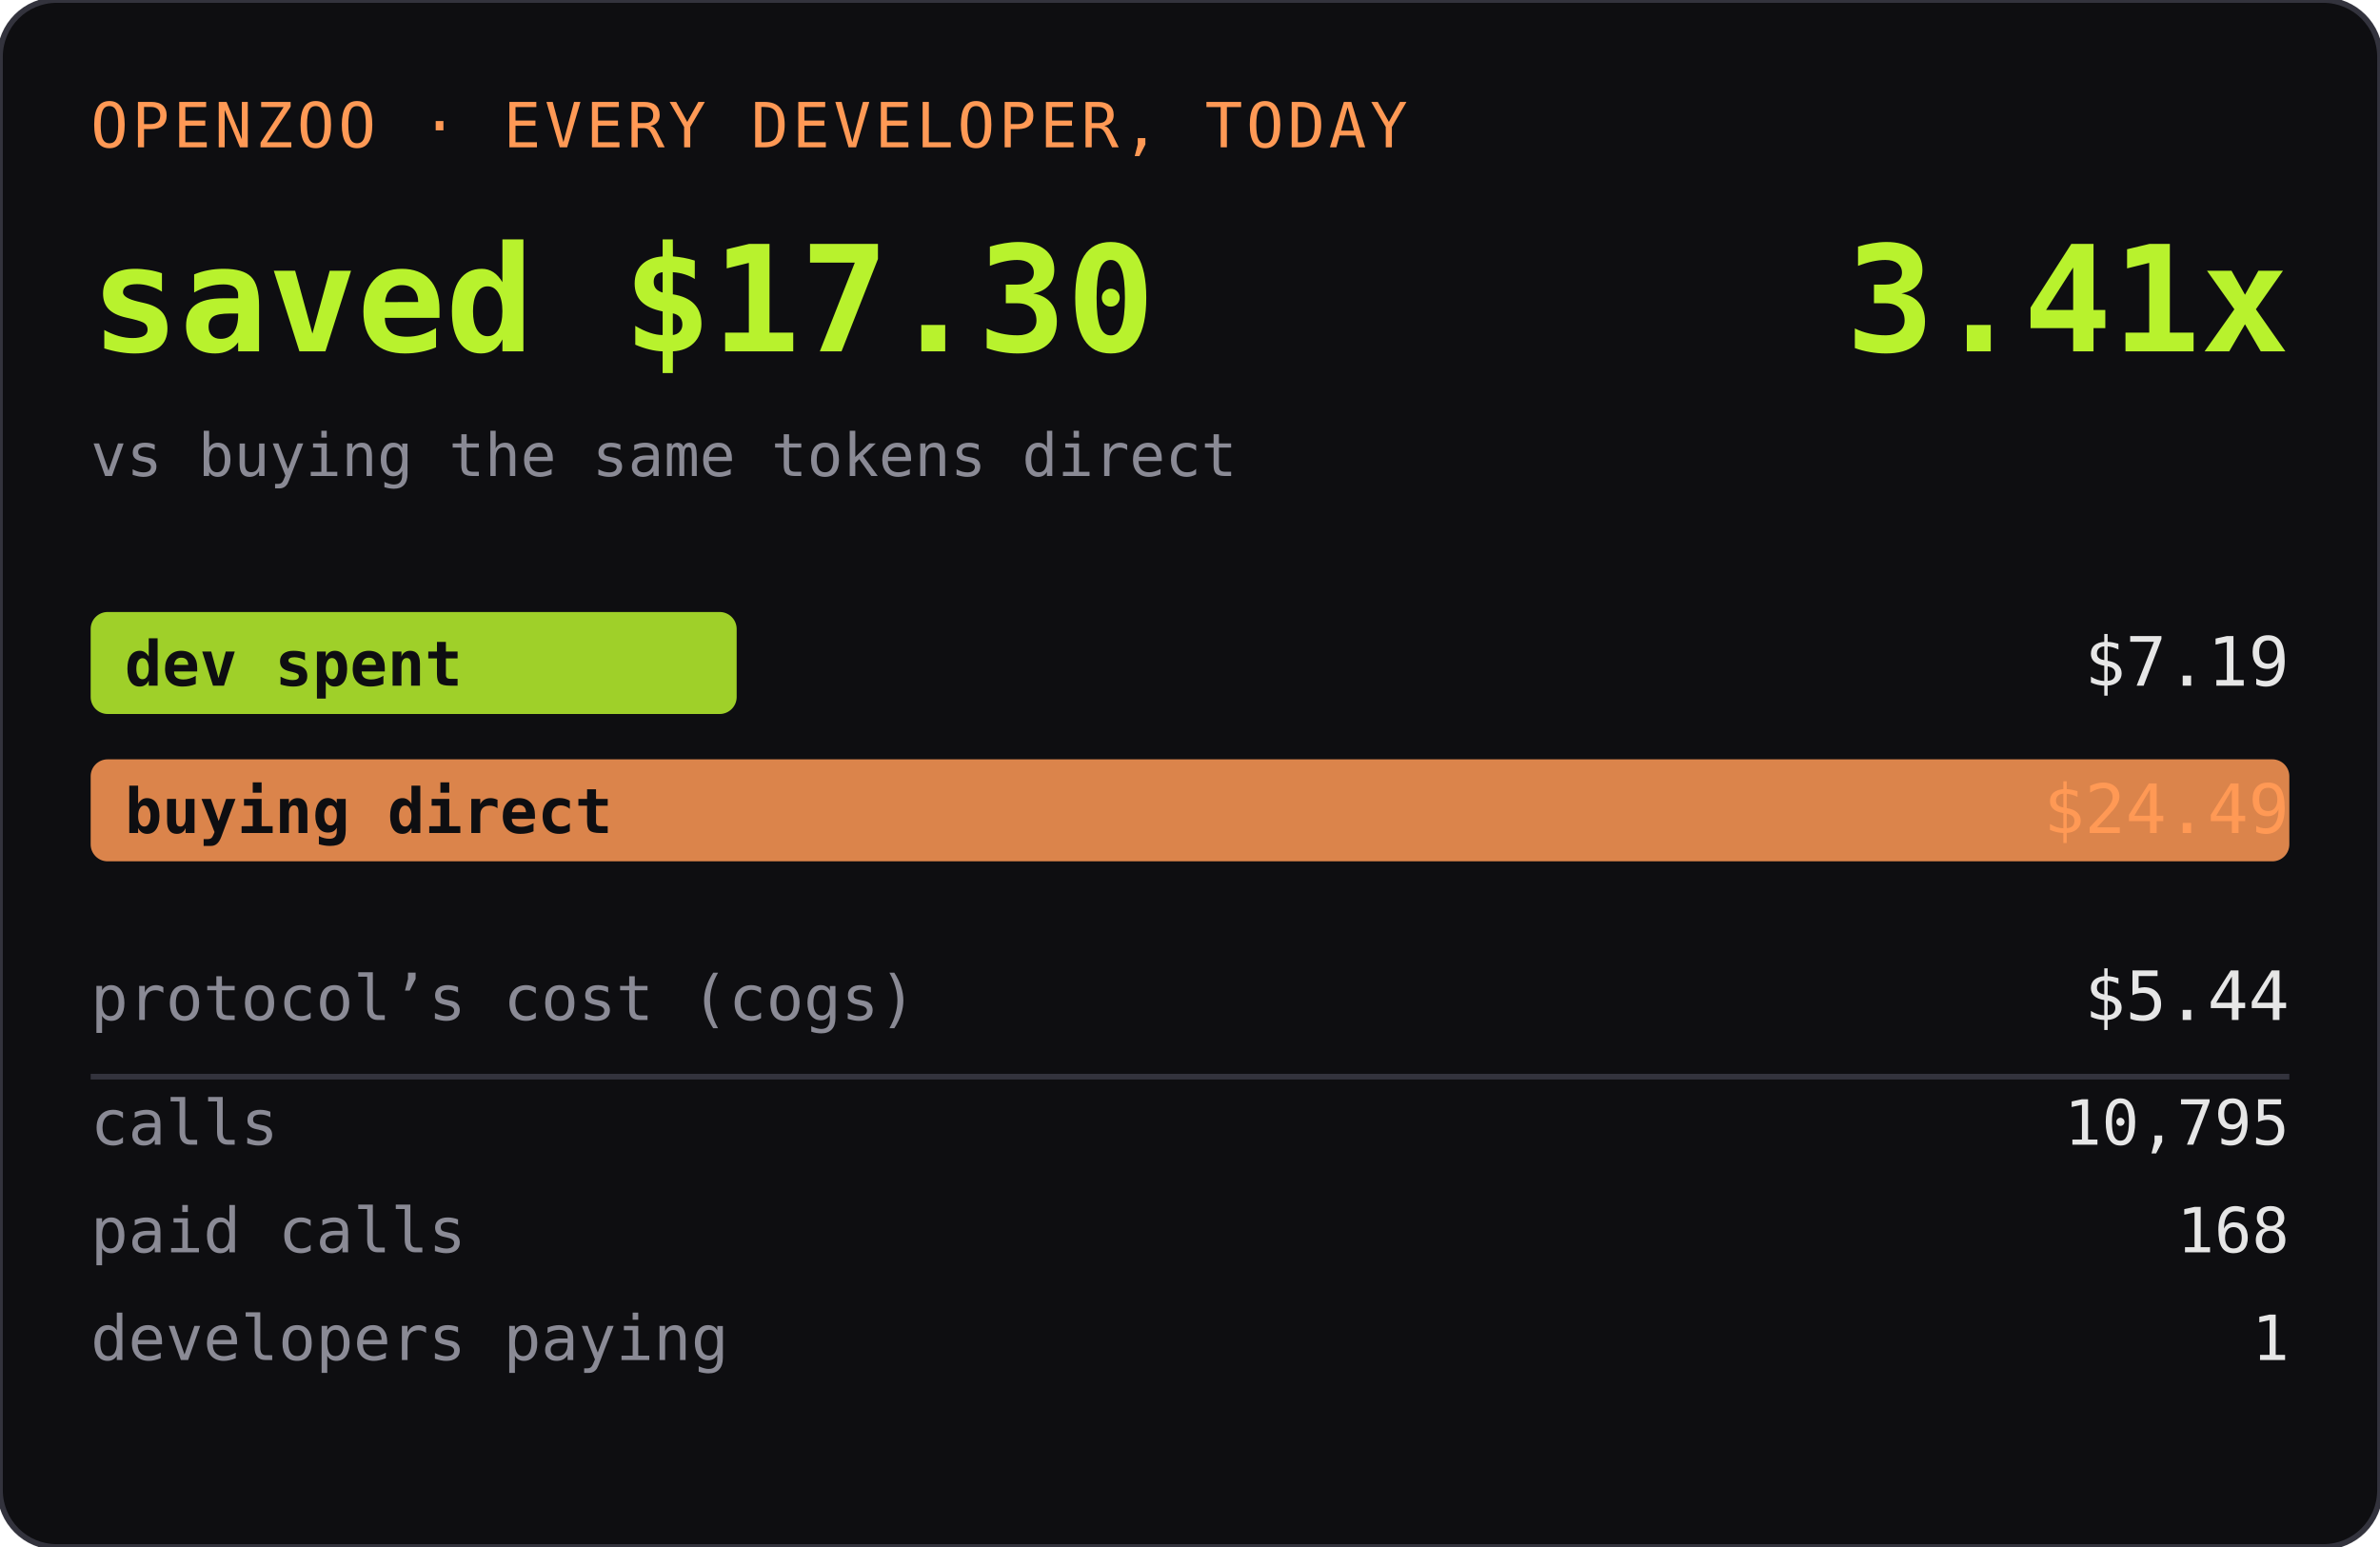
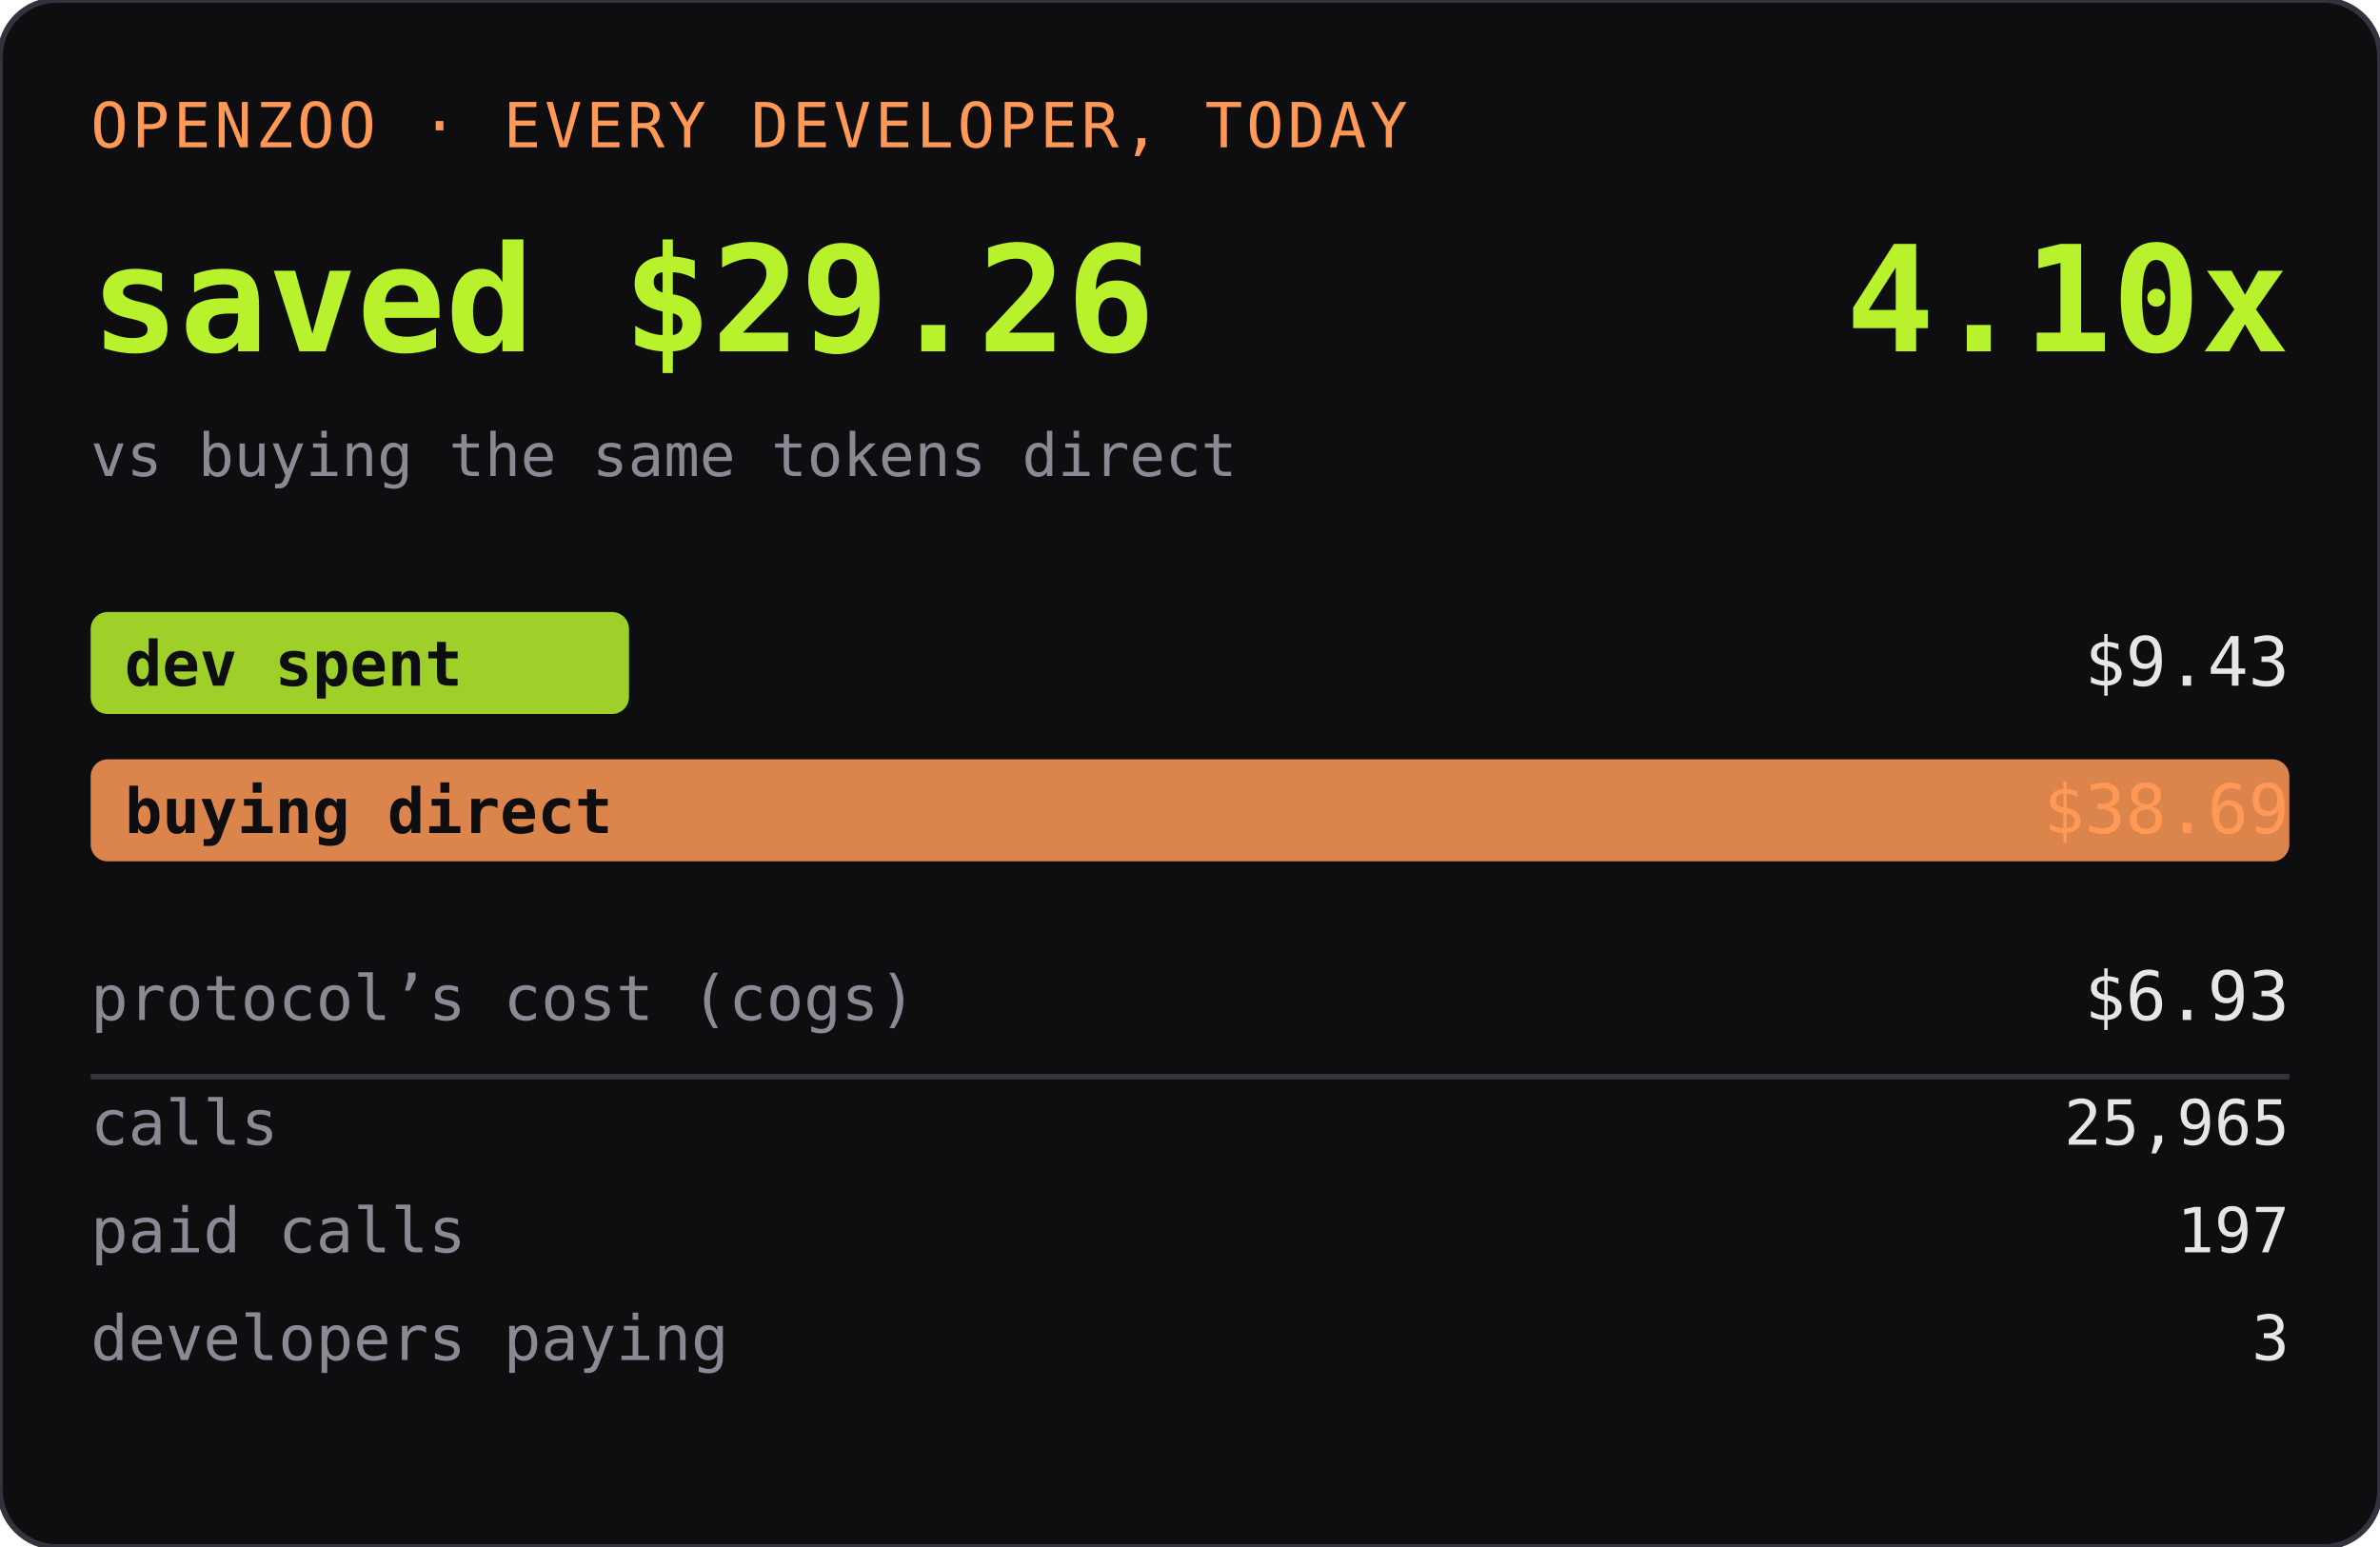
<svg xmlns="http://www.w3.org/2000/svg" width="420" height="273" role="img" aria-label="OPENZOO · EVERY DEVELOPER, TODAY">
  <rect width="420" height="273" rx="10" fill="#0e0e11" />
  <rect width="420" height="273" rx="10" fill="none" stroke="#33333d" />
  <text x="16" y="26" font-family="ui-monospace,SFMono-Regular,Menlo,monospace" font-size="11" fill="#ff9955" letter-spacing="0.06em">OPENZOO · EVERY DEVELOPER, TODAY</text>
-   <text x="16" y="62" font-family="ui-monospace,SFMono-Regular,Menlo,monospace" font-size="26" font-weight="600" fill="#b8f22d">saved $17.30</text>
-   <text x="404" y="62" text-anchor="end" font-family="ui-monospace,SFMono-Regular,Menlo,monospace" font-size="26" font-weight="600" fill="#b8f22d">3.41x</text>
+   <text x="16" y="62" font-family="ui-monospace,SFMono-Regular,Menlo,monospace" font-size="26" font-weight="600" fill="#b8f22d">saved $29.26</text>
+   <text x="404" y="62" text-anchor="end" font-family="ui-monospace,SFMono-Regular,Menlo,monospace" font-size="26" font-weight="600" fill="#b8f22d">4.10x</text>
  <text x="16" y="84" font-family="ui-monospace,SFMono-Regular,Menlo,monospace" font-size="10.5" fill="#8a8a95">vs buying the same tokens direct</text>
-   <rect x="16" y="108" width="114" height="18" rx="3" fill="#b8f22d" opacity="0.85" />
+   <rect x="16" y="108" width="95" height="18" rx="3" fill="#b8f22d" opacity="0.85" />
  <text x="22" y="121" font-family="ui-monospace,SFMono-Regular,Menlo,monospace" font-size="11" fill="#0e0e11" font-weight="600">dev spent</text>
-   <text x="404" y="121" text-anchor="end" font-family="ui-monospace,SFMono-Regular,Menlo,monospace" font-size="12" fill="#e6e6e6">$7.19</text>
+   <text x="404" y="121" text-anchor="end" font-family="ui-monospace,SFMono-Regular,Menlo,monospace" font-size="12" fill="#e6e6e6">$9.43</text>
  <rect x="16" y="134" width="388" height="18" rx="3" fill="#ff9955" opacity="0.85" />
  <text x="22" y="147" font-family="ui-monospace,SFMono-Regular,Menlo,monospace" font-size="11" fill="#0e0e11" font-weight="600">buying direct</text>
-   <text x="404" y="147" text-anchor="end" font-family="ui-monospace,SFMono-Regular,Menlo,monospace" font-size="12" fill="#ff9955">$24.49</text>
+   <text x="404" y="147" text-anchor="end" font-family="ui-monospace,SFMono-Regular,Menlo,monospace" font-size="12" fill="#ff9955">$38.69</text>
  <text x="16" y="180" font-family="ui-monospace,SFMono-Regular,Menlo,monospace" font-size="11" fill="#8a8a95">protocol’s cost (cogs)</text>
-   <text x="404" y="180" text-anchor="end" font-family="ui-monospace,SFMono-Regular,Menlo,monospace" font-size="12" fill="#e6e6e6">$5.44</text>
+   <text x="404" y="180" text-anchor="end" font-family="ui-monospace,SFMono-Regular,Menlo,monospace" font-size="12" fill="#e6e6e6">$6.93</text>
  <line x1="16" y1="190" x2="404" y2="190" stroke="#33333d" />
  <text x="16" y="202" font-family="ui-monospace,SFMono-Regular,Menlo,monospace" font-size="11" fill="#8a8a95">calls</text>
-   <text x="404" y="202" text-anchor="end" font-family="ui-monospace,SFMono-Regular,Menlo,monospace" font-size="11" fill="#e6e6e6">10,795</text>
+   <text x="404" y="202" text-anchor="end" font-family="ui-monospace,SFMono-Regular,Menlo,monospace" font-size="11" fill="#e6e6e6">25,965</text>
  <text x="16" y="221" font-family="ui-monospace,SFMono-Regular,Menlo,monospace" font-size="11" fill="#8a8a95">paid calls</text>
-   <text x="404" y="221" text-anchor="end" font-family="ui-monospace,SFMono-Regular,Menlo,monospace" font-size="11" fill="#e6e6e6">168</text>
+   <text x="404" y="221" text-anchor="end" font-family="ui-monospace,SFMono-Regular,Menlo,monospace" font-size="11" fill="#e6e6e6">197</text>
  <text x="16" y="240" font-family="ui-monospace,SFMono-Regular,Menlo,monospace" font-size="11" fill="#8a8a95">developers paying</text>
-   <text x="404" y="240" text-anchor="end" font-family="ui-monospace,SFMono-Regular,Menlo,monospace" font-size="11" fill="#e6e6e6">1</text>
+   <text x="404" y="240" text-anchor="end" font-family="ui-monospace,SFMono-Regular,Menlo,monospace" font-size="11" fill="#e6e6e6">3</text>
</svg>
